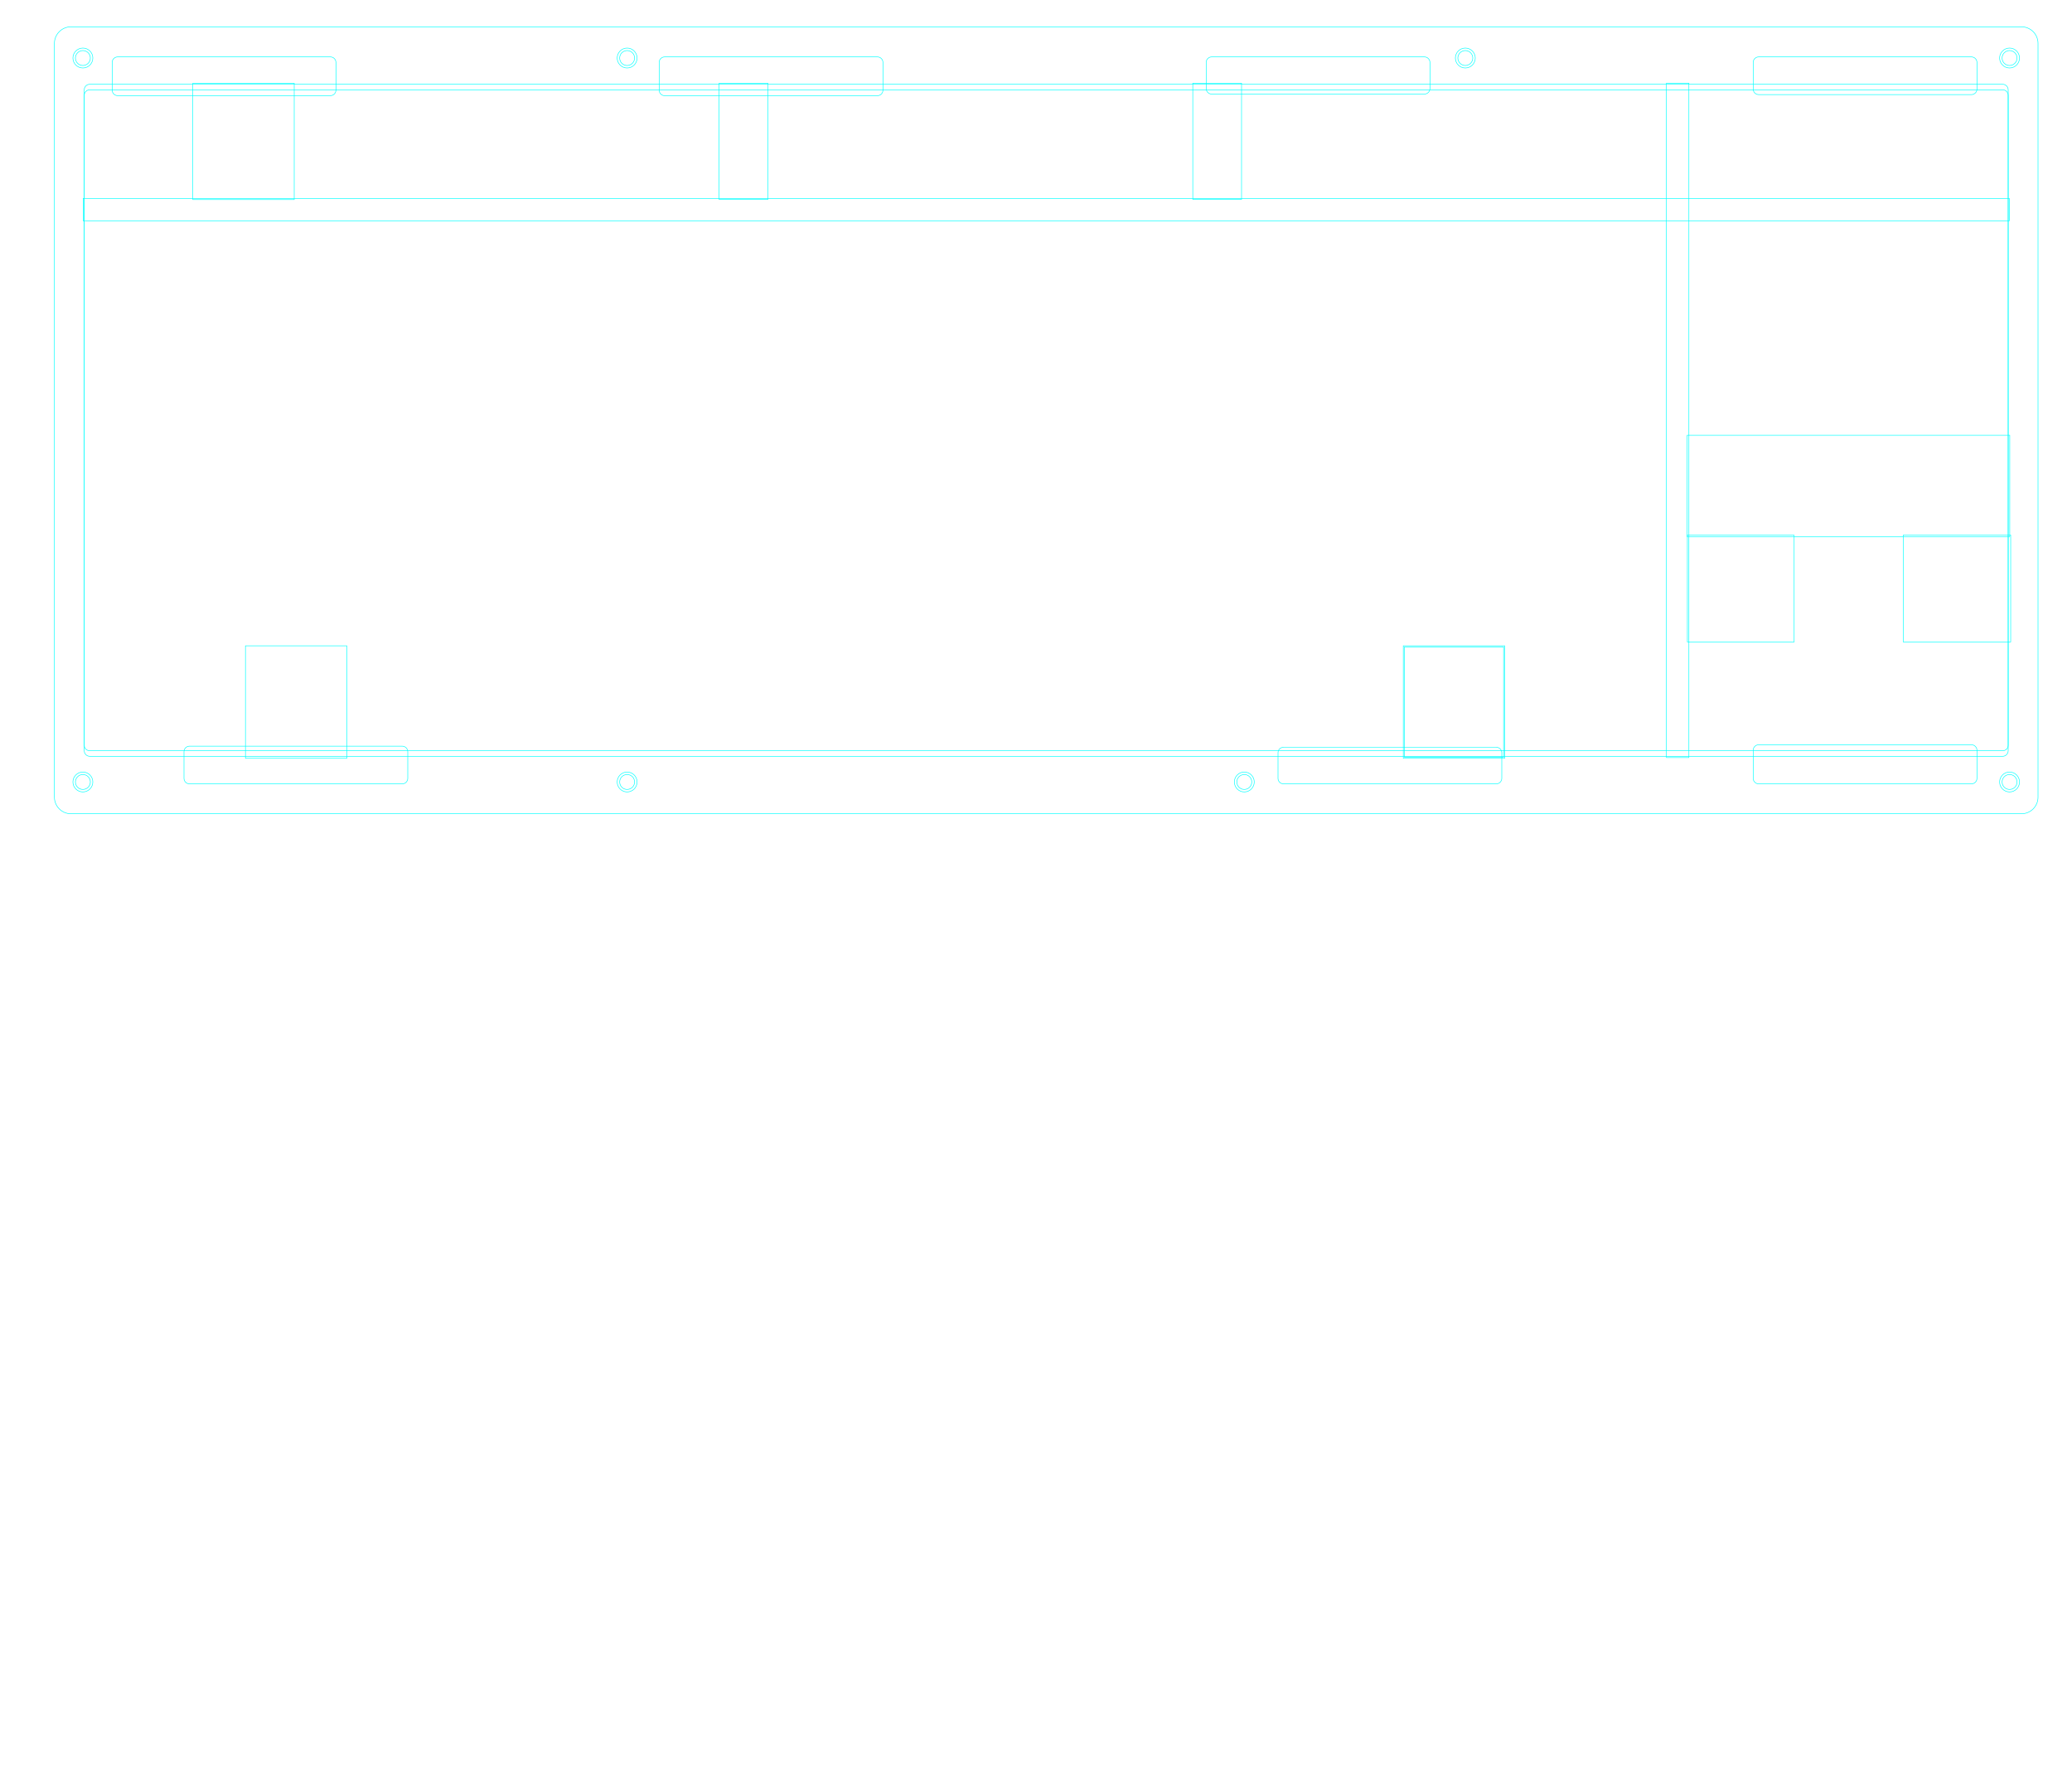
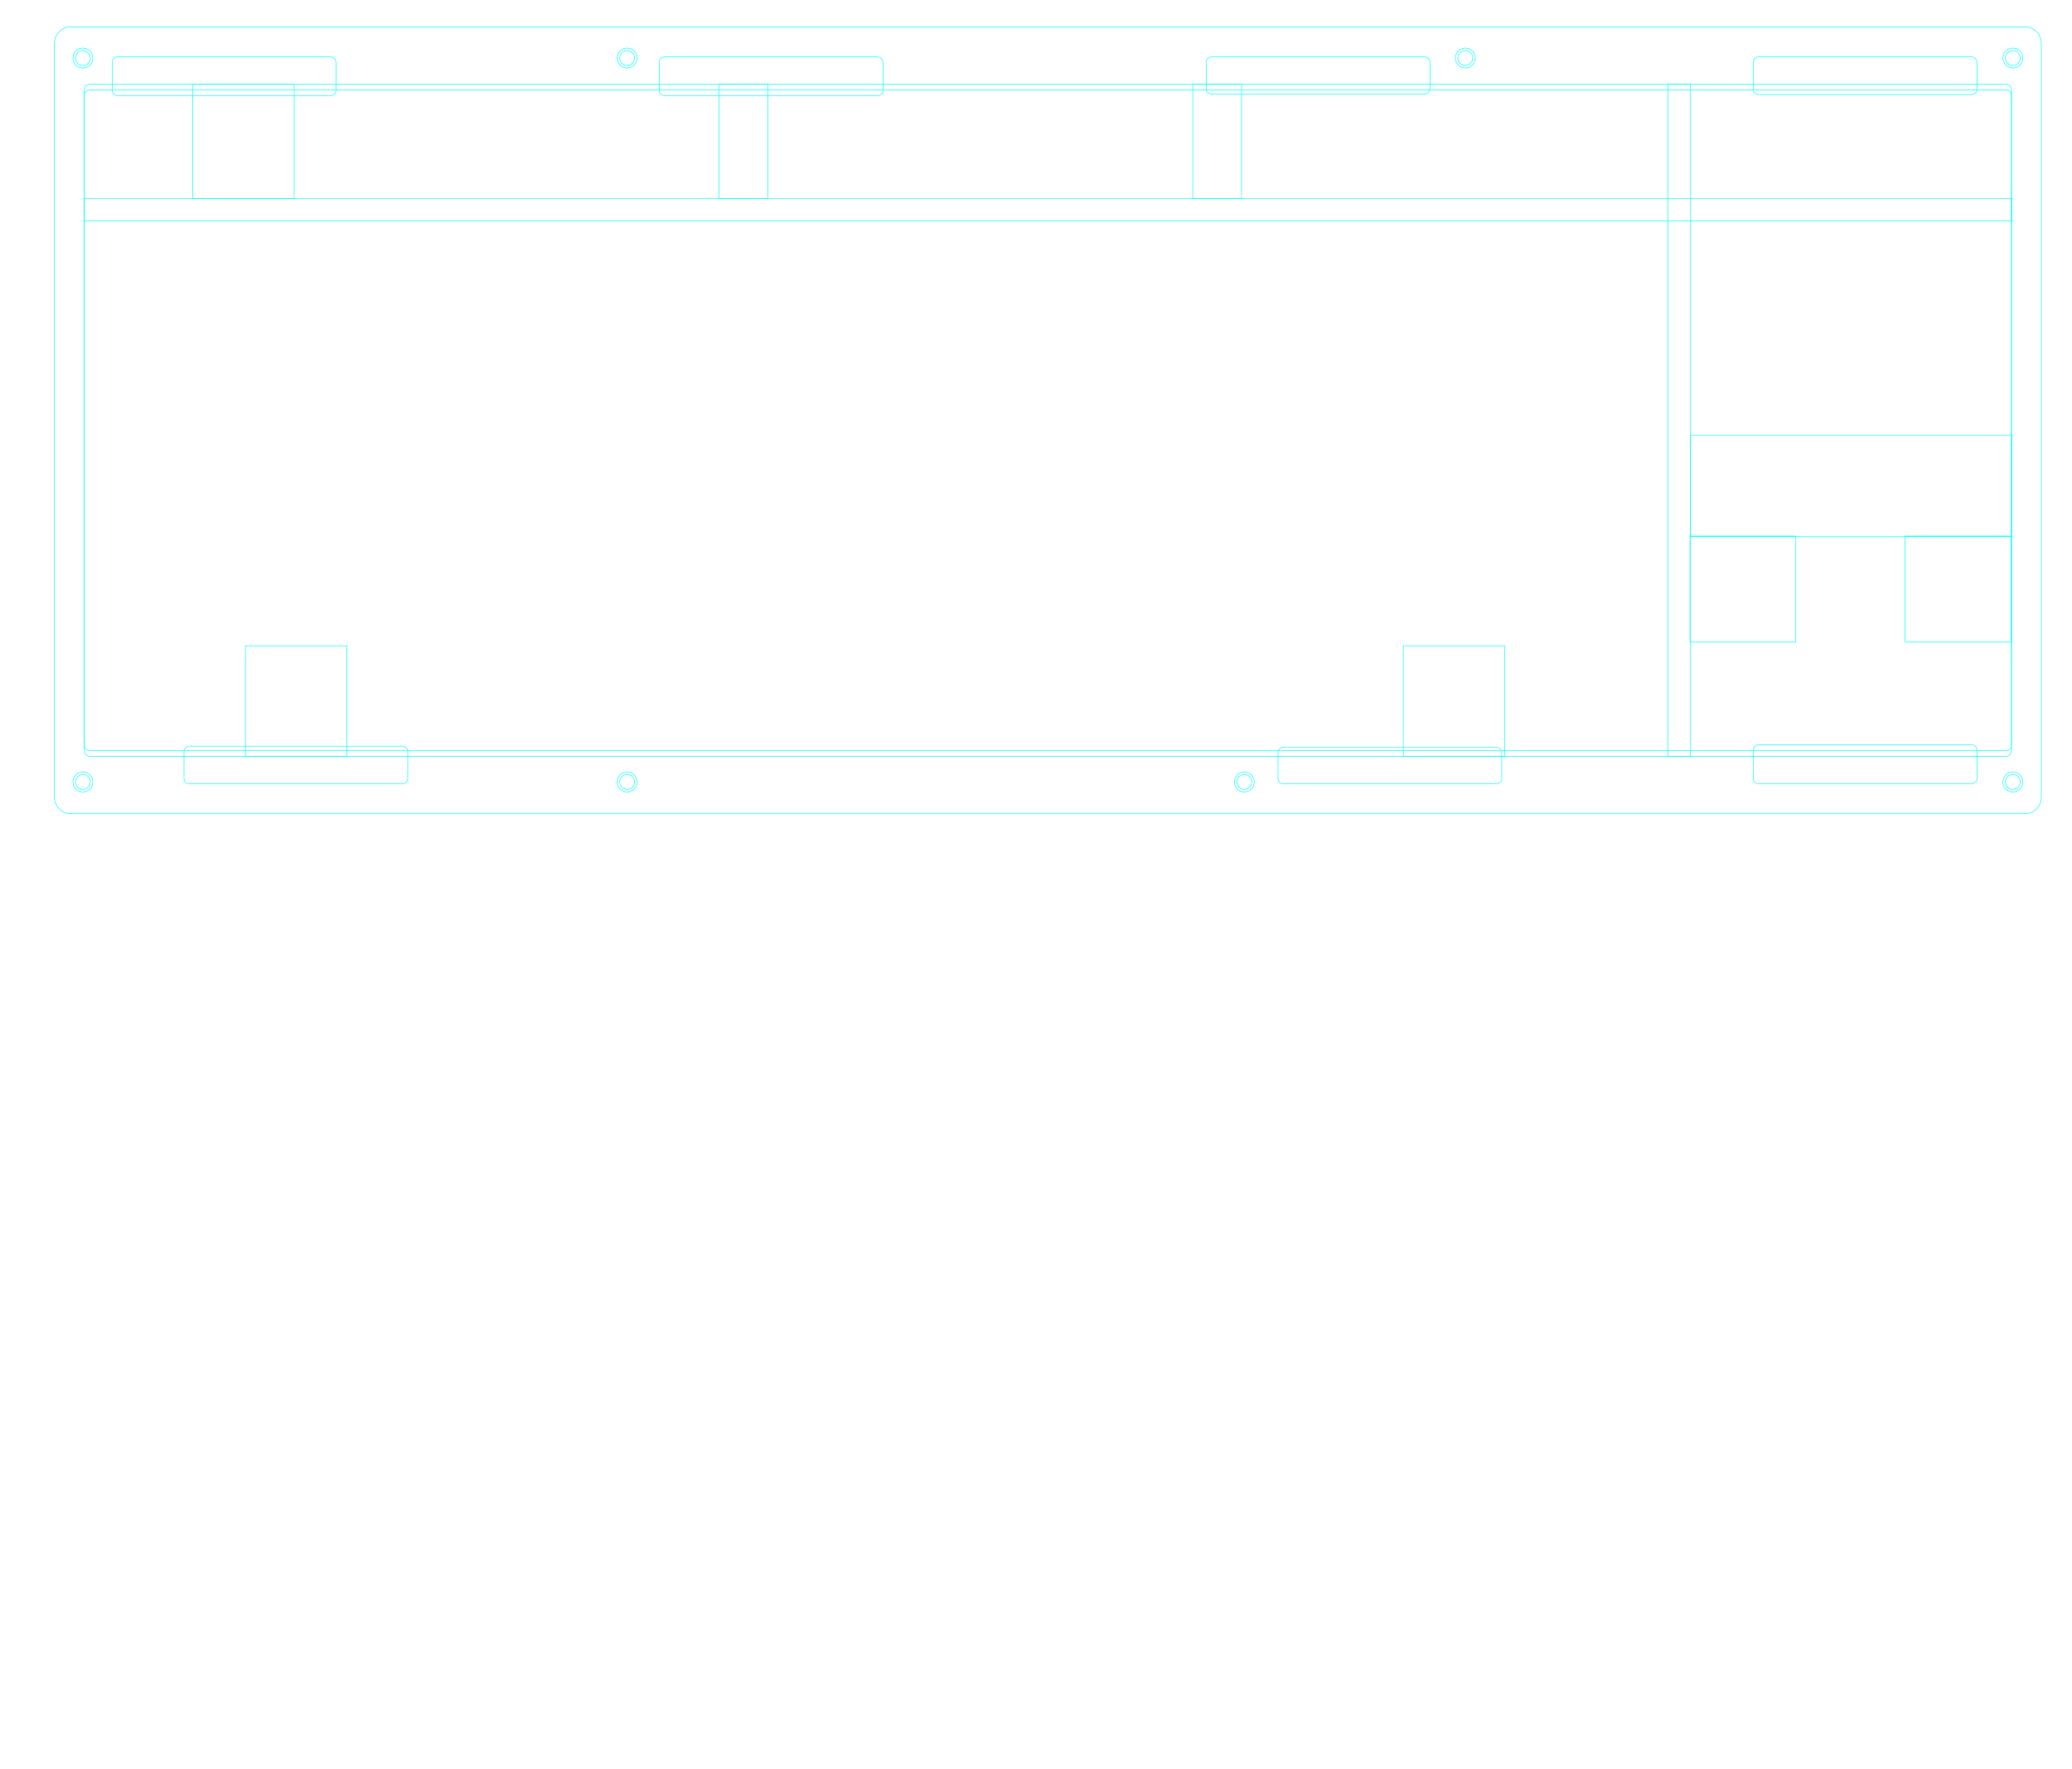
<svg xmlns="http://www.w3.org/2000/svg" width="375mm" height="320mm" viewBox="0 0 375 320" version="1.1" id="svg1">
  <defs id="defs1" />
  <g id="layer2" style="display:inline">
-     <rect style="fill:none;fill-opacity:0.249;stroke:#00ffff;stroke-width:0.1;stroke-opacity:1" id="rect1-5" width="359" height="142.4" x="9.85" y="4.85" rx="3" ry="3" />
-     <rect style="display:inline;fill:none;fill-opacity:0.249;stroke:#00ffff;stroke-width:0.1;stroke-opacity:1" id="rect1" width="348.2" height="121.6" x="15.25" y="15.25" rx="1" ry="1" />
-     <rect style="display:inline;fill:none;fill-opacity:0.249;stroke:#00ffff;stroke-width:0.1;stroke-opacity:1" id="rect18" width="348.2" height="119.6" x="15.25" y="16.25" rx="1" ry="1" />
+     <rect style="fill:none;fill-opacity:0.249;stroke:#00ffff;stroke-width:0.1;stroke-opacity:1" id="rect1-5" width="359.6" height="142.4" x="9.85" y="4.85" rx="3" ry="3" />
+     <rect style="display:inline;fill:none;fill-opacity:0.249;stroke:#00ffff;stroke-width:0.1;stroke-opacity:1" id="rect1" width="348.8" height="121.6" x="15.25" y="15.25" rx="1" ry="1" />
+     <rect style="display:inline;fill:none;fill-opacity:0.249;stroke:#00ffff;stroke-width:0.1;stroke-opacity:1" id="rect18" width="348.8" height="119.6" x="15.25" y="16.25" rx="1" ry="1" />
    <rect style="fill:none;fill-opacity:0.369;stroke:#00ffff;stroke-width:0.1;stroke-opacity:1" id="rect2" width="40.5" height="7.004" x="20.3" y="10.3" rx="1" ry="1" />
    <rect style="display:inline;fill:none;fill-opacity:0.011;stroke:#00ffff;stroke-width:0.1;stroke-opacity:1" id="rect2-2" width="40.5" height="7.013" x="119.3" y="10.3" rx="1" ry="1" />
    <rect style="display:inline;fill:none;fill-opacity:0.011;stroke:#00ffff;stroke-width:0.1;stroke-opacity:1" id="rect2-8" width="40.5" height="6.721" x="218.3" y="10.3" rx="1" ry="1" />
    <rect style="display:inline;fill:none;fill-opacity:0.011;stroke:#00ffff;stroke-width:0.1;stroke-opacity:1" id="rect2-3" width="40.5" height="6.819" x="317.3" y="10.3" rx="1" ry="1" />
    <rect style="fill:none;fill-opacity:0.011;stroke:#00ffff;stroke-width:0.1;stroke-opacity:1" id="rect2-4" width="40.5" height="6.819" x="33.3" y="135.02" rx="1" ry="1" />
    <rect style="fill:none;fill-opacity:0.011;stroke:#00ffff;stroke-width:0.1;stroke-opacity:1" id="rect2-9" width="40.5" height="6.624" x="231.3" y="135.215" rx="1" ry="1" />
    <rect style="fill:none;fill-opacity:0.011;stroke:#00ffff;stroke-width:0.1;stroke-opacity:1" id="rect2-7" width="40.5" height="7.073" x="317.3" y="134.766" rx="1" ry="1" />
    <ellipse style="fill:none;fill-opacity:0.011;stroke:#00ffff;stroke-width:0.1;stroke-opacity:1" id="path2" cx="15" cy="10.5" rx="1.35" ry="1.35" />
    <ellipse style="display:inline;fill:none;fill-opacity:0.011;stroke:#00ffff;stroke-width:0.1;stroke-opacity:1" id="path2-4" cx="113.5" cy="10.5" rx="1.35" ry="1.35" />
    <ellipse style="display:inline;fill:none;fill-opacity:0.011;stroke:#00ffff;stroke-width:0.1;stroke-opacity:1" id="path2-0-1" cx="265.2" cy="10.5" rx="1.35" ry="1.35" />
-     <ellipse style="fill:none;fill-opacity:0.011;stroke:#00ffff;stroke-width:0.1;stroke-opacity:1" id="path2-0" cx="363.7" cy="10.5" rx="1.35" ry="1.35" />
+     <ellipse style="fill:none;fill-opacity:0.011;stroke:#00ffff;stroke-width:0.1;stroke-opacity:1" id="path2-0" cx="364.3" cy="10.5" rx="1.35" ry="1.35" />
    <ellipse style="fill:none;fill-opacity:0.011;stroke:#00ffff;stroke-width:0.1;stroke-opacity:1" id="path2-9" cx="15" cy="141.5" rx="1.35" ry="1.35" />
    <ellipse style="display:inline;fill:none;fill-opacity:0.011;stroke:#00ffff;stroke-width:0.1;stroke-opacity:1" id="path2-4-0" cx="113.5" cy="141.5" rx="1.35" ry="1.35" />
    <ellipse style="display:inline;fill:none;fill-opacity:0.011;stroke:#00ffff;stroke-width:0.1;stroke-opacity:1" id="path2-0-1-1" cx="225.2" cy="141.5" rx="1.35" ry="1.35" />
-     <circle style="fill:none;fill-opacity:0.011;stroke:#00ffff;stroke-width:0.1;stroke-opacity:1" id="path2-0-4" cx="363.7" cy="141.5" r="1.35" />
+     <circle style="fill:none;fill-opacity:0.011;stroke:#00ffff;stroke-width:0.1;stroke-opacity:1" id="path2-0-4" cx="364.3" cy="141.5" r="1.35" />
    <ellipse style="display:inline;fill:none;fill-opacity:0.011;stroke:#00ffff;stroke-width:0.1;stroke-opacity:1" id="ellipse8" cx="15" cy="10.5" rx="1.8" ry="1.8" />
    <ellipse style="display:inline;fill:none;fill-opacity:0.011;stroke:#00ffff;stroke-width:0.1;stroke-opacity:1" id="circle8" cx="113.5" cy="10.5" rx="1.8" ry="1.8" />
    <ellipse style="display:inline;fill:none;fill-opacity:0.011;stroke:#00ffff;stroke-width:0.1;stroke-opacity:1" id="ellipse9" cx="265.2" cy="10.5" rx="1.8" ry="1.8" />
-     <ellipse style="display:inline;fill:none;fill-opacity:0.011;stroke:#00ffff;stroke-width:0.1;stroke-opacity:1" id="ellipse10" cx="363.7" cy="10.5" rx="1.8" ry="1.8" />
+     <ellipse style="display:inline;fill:none;fill-opacity:0.011;stroke:#00ffff;stroke-width:0.1;stroke-opacity:1" id="ellipse10" cx="364.3" cy="10.5" rx="1.8" ry="1.8" />
    <ellipse style="display:inline;fill:none;fill-opacity:0.011;stroke:#00ffff;stroke-width:0.1;stroke-opacity:1" id="ellipse11" cx="15" cy="141.5" rx="1.8" ry="1.8" />
    <ellipse style="display:inline;fill:none;fill-opacity:0.011;stroke:#00ffff;stroke-width:0.1;stroke-opacity:1" id="circle11" cx="113.5" cy="141.5" rx="1.8" ry="1.8" />
    <ellipse style="display:inline;fill:none;fill-opacity:0.011;stroke:#00ffff;stroke-width:0.1;stroke-opacity:1" id="ellipse12" cx="225.2" cy="141.5" rx="1.8" ry="1.8" />
-     <ellipse style="display:inline;fill:none;fill-opacity:0.011;stroke:#00ffff;stroke-width:0.1;stroke-opacity:1" id="ellipse13" cx="363.7" cy="141.5" rx="1.8" ry="1.8" />
-     <rect style="fill:none;fill-opacity:0.249;stroke:#00ffff;stroke-width:0.1;stroke-opacity:1" id="rect4-2-8-0-9" width="4.062" height="122.035" x="301.6" y="15.045" />
-     <rect style="fill:none;fill-opacity:0.249;stroke:#00ffff;stroke-width:0.1;stroke-opacity:1" id="rect5" width="19.322" height="19.322" x="305.39" y="96.84" />
-     <rect style="fill:none;fill-opacity:0.249;stroke:#00ffff;stroke-width:0.1;stroke-opacity:1" id="rect5-2" width="19.442" height="19.345" x="344.462" y="96.817" />
-     <rect style="fill:none;fill-opacity:0.249;stroke:#00ffff;stroke-width:0.1;stroke-opacity:1" id="rect5-2-5" width="58.38" height="18.35" x="305.355" y="78.762" />
-     <rect style="display:inline;fill:none;fill-opacity:0.249;stroke:#00ffff;stroke-width:0.1;stroke-opacity:1" id="rect3" width="348.6" height="4.062" x="15.05" y="35.9" />
-     <rect style="display:inline;fill:none;fill-opacity:0.249;stroke:#00ffff;stroke-width:0.1;stroke-opacity:1" id="rect4" width="18.35" height="21.067" x="34.9" y="15.05" />
-     <rect style="display:inline;fill:none;fill-opacity:0.249;stroke:#00ffff;stroke-width:0.1;stroke-opacity:1" id="rect4-2" width="8.825" height="21.042" x="130.15" y="15.05" />
-     <rect style="display:inline;fill:none;fill-opacity:0.249;stroke:#00ffff;stroke-width:0.1;stroke-opacity:1" id="rect4-2-8" width="8.825" height="21.023" x="215.875" y="15.05" />
-     <rect style="display:inline;fill:none;fill-opacity:0.249;stroke:#00ffff;stroke-width:0.1;stroke-opacity:1" id="rect25-6-2" width="18.35" height="20.35" x="44.425" y="116.862" />
-     <rect style="display:inline;fill:none;fill-opacity:0.249;stroke:#00ffff;stroke-width:0.1;stroke-opacity:1" id="rect25-6-3-9" width="17.95" height="19.95" x="254.175" y="117.062" />
-     <rect style="display:inline;fill:none;fill-opacity:0.249;stroke:#00ffff;stroke-width:0.1;stroke-opacity:1" id="rect22" width="18.35" height="20.35" x="253.975" y="116.862" />
+     <ellipse style="display:inline;fill:none;fill-opacity:0.011;stroke:#00ffff;stroke-width:0.1;stroke-opacity:1" id="ellipse13" cx="364.3" cy="141.5" rx="1.8" ry="1.8" />
+     <rect style="fill:none;fill-opacity:0.249;stroke:#00ffff;stroke-width:0.1;stroke-opacity:1" id="rect4-2-8-0-9" width="4.062" height="121.611" x="301.9" y="15.243" />
+     <rect style="fill:none;fill-opacity:0.249;stroke:#00ffff;stroke-width:0.1;stroke-opacity:1" id="rect5" width="19.15" height="19.15" x="305.862" y="97.012" />
+     <rect style="fill:none;fill-opacity:0.249;stroke:#00ffff;stroke-width:0.1;stroke-opacity:1" id="rect5-2" width="19.25" height="19.15" x="344.762" y="97.012" />
+     <rect style="fill:none;fill-opacity:0.249;stroke:#00ffff;stroke-width:0.1;stroke-opacity:1" id="rect5-2-5" width="58.109" height="18.35" x="305.955" y="78.762" />
+     <rect style="display:inline;fill:none;fill-opacity:0.249;stroke:#00ffff;stroke-width:0.1;stroke-opacity:1" id="rect3" width="348.8" height="4.062" x="15.25" y="35.9" />
+     <rect style="display:inline;fill:none;fill-opacity:0.249;stroke:#00ffff;stroke-width:0.1;stroke-opacity:1" id="rect4" width="18.35" height="20.65" x="34.9" y="15.25" />
+     <rect style="display:inline;fill:none;fill-opacity:0.249;stroke:#00ffff;stroke-width:0.1;stroke-opacity:1" id="rect4-2" width="8.825" height="20.65" x="130.15" y="15.25" />
+     <rect style="display:inline;fill:none;fill-opacity:0.249;stroke:#00ffff;stroke-width:0.1;stroke-opacity:1" id="rect4-2-8" width="8.825" height="20.65" x="215.875" y="15.25" />
+     <rect style="display:inline;fill:none;fill-opacity:0.249;stroke:#00ffff;stroke-width:0.1;stroke-opacity:1" id="rect25-6-2" width="18.35" height="20" x="44.425" y="116.862" />
+     <rect style="display:inline;fill:none;fill-opacity:0.249;stroke:#00ffff;stroke-width:0.1;stroke-opacity:1" id="rect22" width="18.35" height="20" x="253.975" y="116.862" />
  </g>
</svg>
